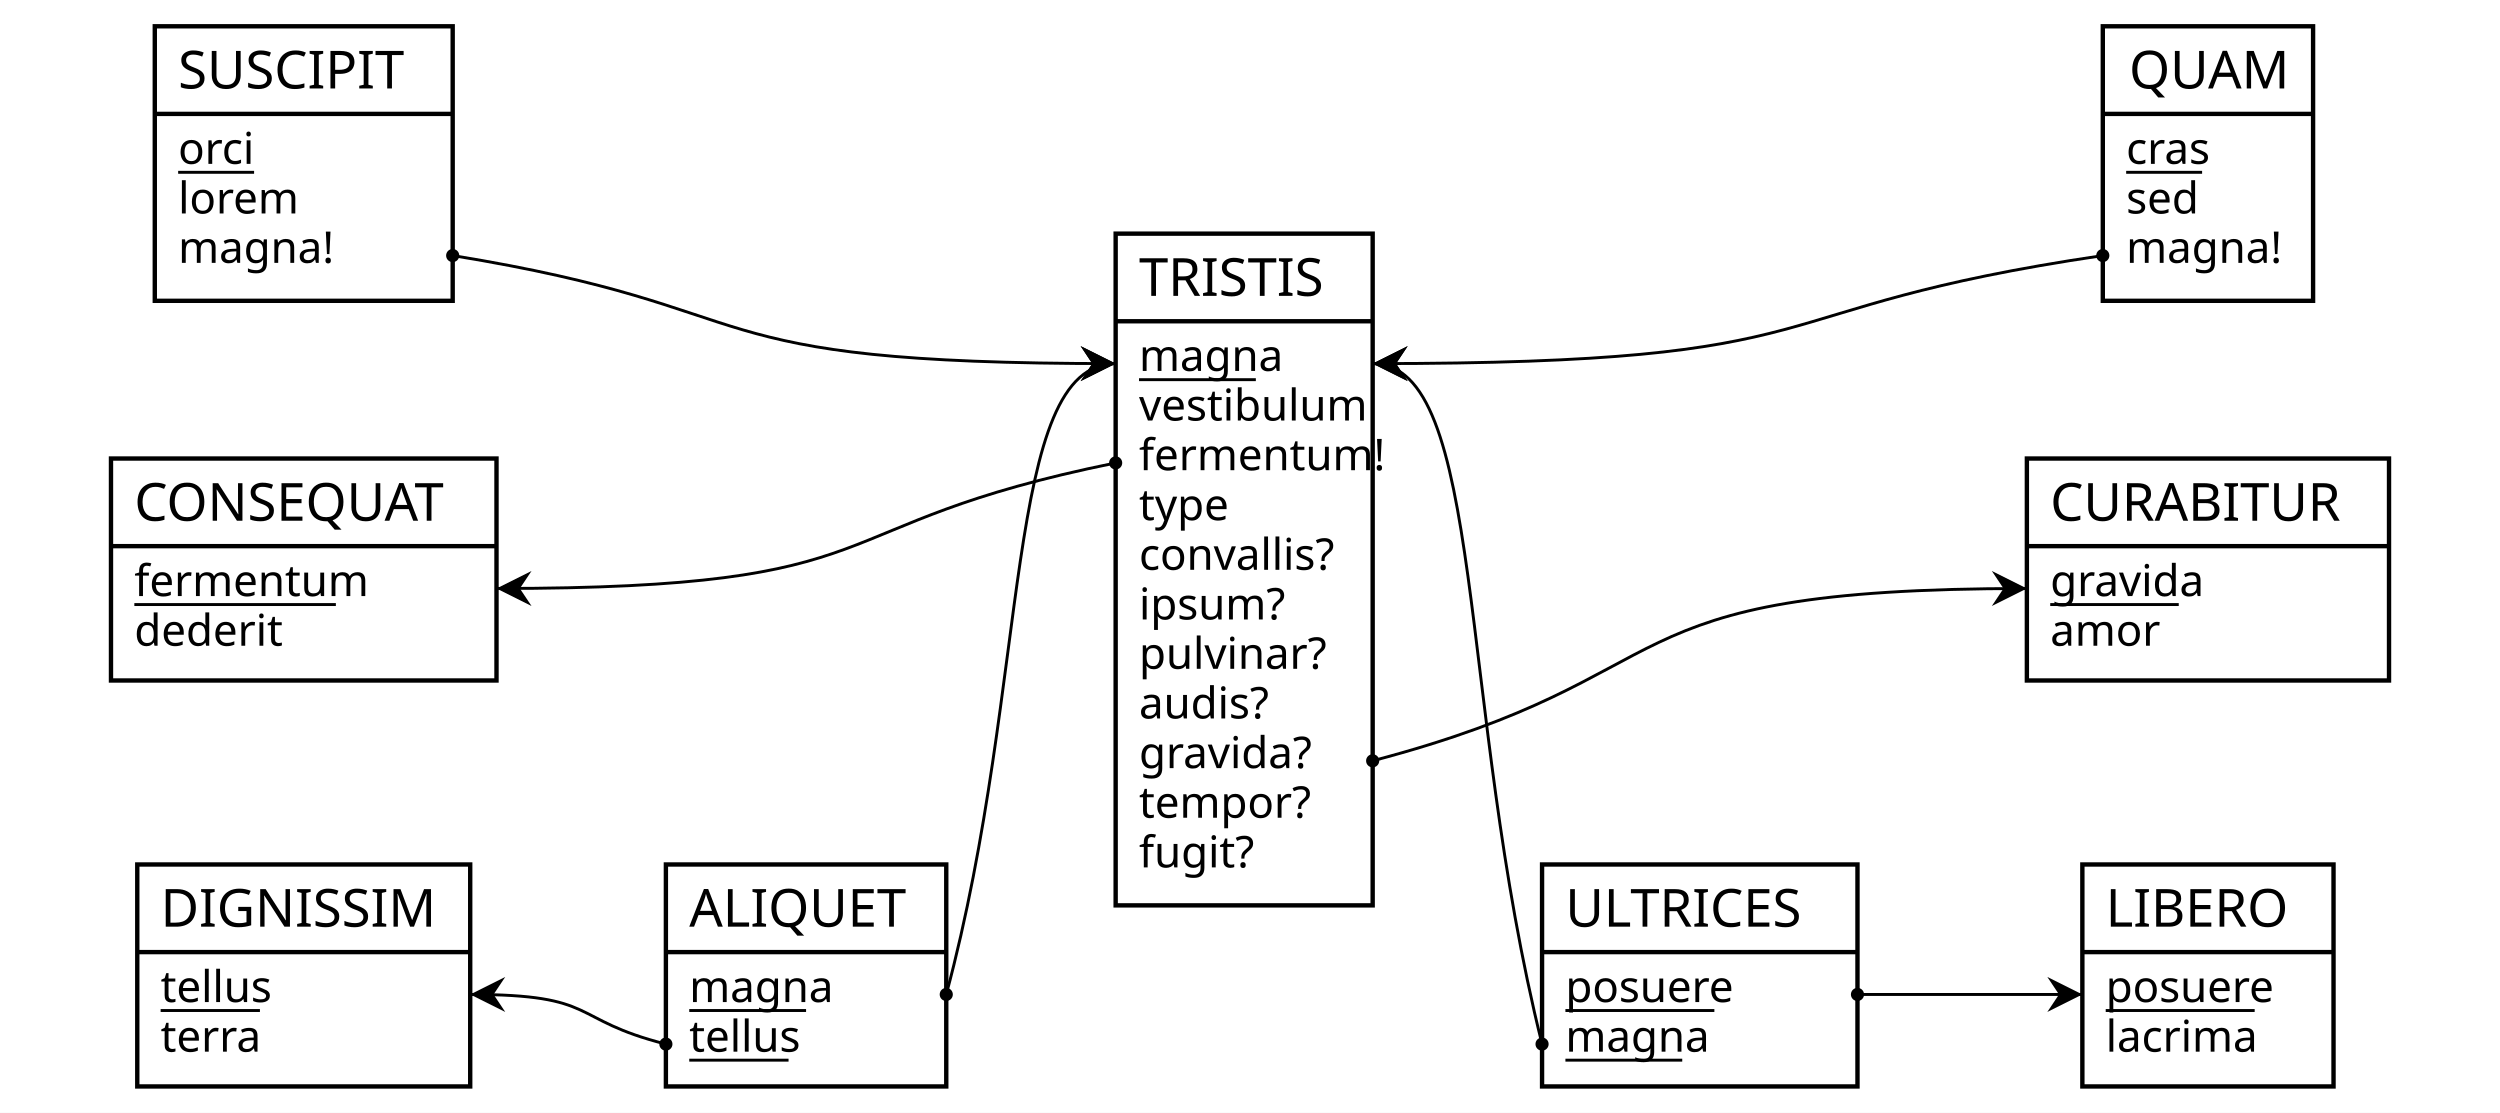
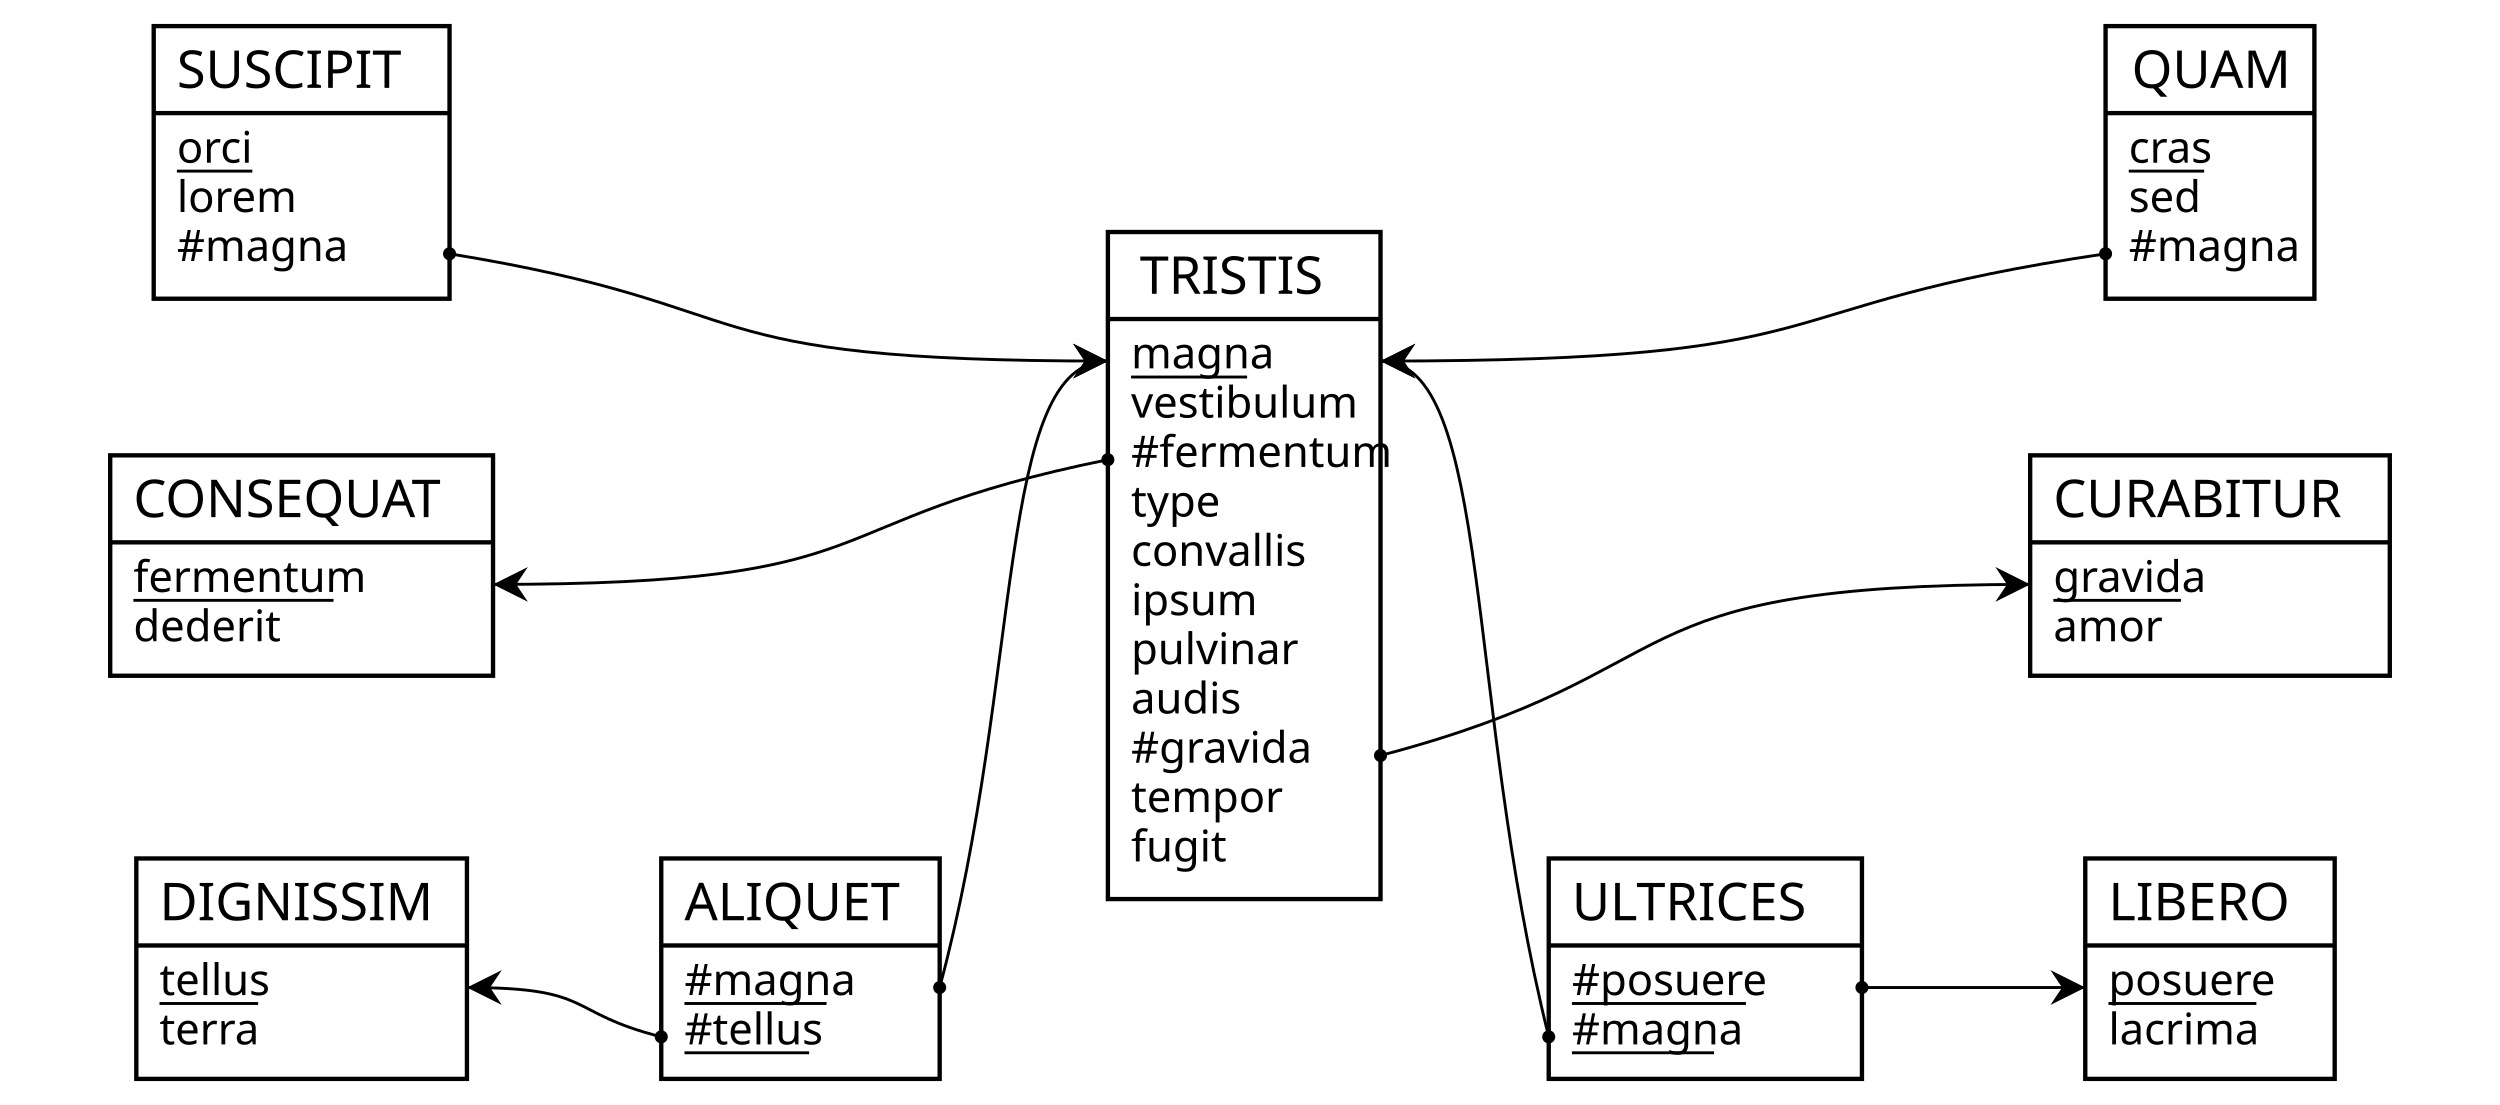
- <svg xmlns="http://www.w3.org/2000/svg" width="856" height="381" viewBox="0 0 856 381">
-   <rect id="frame" x="0" y="0" width="856" height="381" fill="#FFFFFF" stroke="none" stroke-width="0" />
+ <svg xmlns="http://www.w3.org/2000/svg" width="862" height="381" viewBox="0 0 862 381">
+   <rect id="frame" x="0" y="0" width="862" height="381" fill="#FFFFFF" stroke="none" stroke-width="0" />
  <g>
    <g>
      <rect x="53" y="9" width="102" height="30" fill="#FFFFFF" stroke="none" stroke-width="0" opacity="1" />
      <rect x="53" y="39" width="102" height="64" fill="#FFFFFF" stroke="none" stroke-width="0" opacity="1" />
      <rect x="53" y="9" width="102" height="94" fill="none" stroke="#000000" stroke-width="1.5" opacity="1" />
      <line x1="53" y1="39" x2="155" y2="39" stroke="#000000" stroke-width="1.5" />
    </g>
    <text x="61" y="30.3" fill="#000000" font-family="Copperplate" font-size="18">SUSCIPIT</text>
    <text x="61" y="56.1" fill="#000000" font-family="Gill Sans" font-size="15">orci</text>
    <line x1="61" y1="59" x2="87" y2="59" stroke="#000000" stroke-width="1" />
    <text x="61" y="73.1" fill="#000000" font-family="Gill Sans" font-size="15">lorem</text>
-     <text x="61" y="90" fill="#000000" font-family="Gill Sans" font-size="15">magna!</text>
+     <text x="61" y="90" fill="#000000" font-family="Gill Sans" font-size="15">#magna</text>
  </g>
  <g>
    <g>
-       <rect x="720" y="9" width="72" height="30" fill="#FFFFFF" stroke="none" stroke-width="0" opacity="1" />
-       <rect x="720" y="39" width="72" height="64" fill="#FFFFFF" stroke="none" stroke-width="0" opacity="1" />
-       <rect x="720" y="9" width="72" height="94" fill="none" stroke="#000000" stroke-width="1.5" opacity="1" />
-       <line x1="720" y1="39" x2="792" y2="39" stroke="#000000" stroke-width="1.5" />
+       <rect x="726" y="9" width="72" height="30" fill="#FFFFFF" stroke="none" stroke-width="0" opacity="1" />
+       <rect x="726" y="39" width="72" height="64" fill="#FFFFFF" stroke="none" stroke-width="0" opacity="1" />
+       <rect x="726" y="9" width="72" height="94" fill="none" stroke="#000000" stroke-width="1.5" opacity="1" />
+       <line x1="726" y1="39" x2="798" y2="39" stroke="#000000" stroke-width="1.5" />
    </g>
-     <text x="729" y="30.3" fill="#000000" font-family="Copperplate" font-size="18">QUAM</text>
-     <text x="728" y="56.1" fill="#000000" font-family="Gill Sans" font-size="15">cras</text>
-     <line x1="728" y1="59" x2="754" y2="59" stroke="#000000" stroke-width="1" />
-     <text x="728" y="73.1" fill="#000000" font-family="Gill Sans" font-size="15">sed</text>
-     <text x="728" y="90" fill="#000000" font-family="Gill Sans" font-size="15">magna!</text>
+     <text x="735" y="30.3" fill="#000000" font-family="Copperplate" font-size="18">QUAM</text>
+     <text x="734" y="56.1" fill="#000000" font-family="Gill Sans" font-size="15">cras</text>
+     <line x1="734" y1="59" x2="760" y2="59" stroke="#000000" stroke-width="1" />
+     <text x="734" y="73.1" fill="#000000" font-family="Gill Sans" font-size="15">sed</text>
+     <text x="734" y="90" fill="#000000" font-family="Gill Sans" font-size="15">#magna</text>
  </g>
  <g>
    <g>
      <rect x="38" y="157" width="132" height="30" fill="#FFFFFF" stroke="none" stroke-width="0" opacity="1" />
      <rect x="38" y="187" width="132" height="46" fill="#FFFFFF" stroke="none" stroke-width="0" opacity="1" />
      <rect x="38" y="157" width="132" height="76" fill="none" stroke="#000000" stroke-width="1.5" opacity="1" />
      <line x1="38" y1="187" x2="170" y2="187" stroke="#000000" stroke-width="1.5" />
    </g>
    <text x="46" y="178.3" fill="#000000" font-family="Copperplate" font-size="18">CONSEQUAT</text>
    <text x="46" y="204.1" fill="#000000" font-family="Gill Sans" font-size="15">fermentum</text>
    <line x1="46" y1="207" x2="115" y2="207" stroke="#000000" stroke-width="1" />
    <text x="46" y="221.1" fill="#000000" font-family="Gill Sans" font-size="15">dederit</text>
  </g>
  <g>
    <g>
-       <rect x="382" y="80" width="88" height="30" fill="#FFFFFF" stroke="none" stroke-width="0" opacity="1" />
-       <rect x="382" y="110" width="88" height="200" fill="#FFFFFF" stroke="none" stroke-width="0" opacity="1" />
-       <rect x="382" y="80" width="88" height="230" fill="none" stroke="#000000" stroke-width="1.5" opacity="1" />
-       <line x1="382" y1="110" x2="470" y2="110" stroke="#000000" stroke-width="1.5" />
+       <rect x="382" y="80" width="94" height="30" fill="#FFFFFF" stroke="none" stroke-width="0" opacity="1" />
+       <rect x="382" y="110" width="94" height="200" fill="#FFFFFF" stroke="none" stroke-width="0" opacity="1" />
+       <rect x="382" y="80" width="94" height="230" fill="none" stroke="#000000" stroke-width="1.5" opacity="1" />
+       <line x1="382" y1="110" x2="476" y2="110" stroke="#000000" stroke-width="1.5" />
    </g>
-     <text x="390" y="101.3" fill="#000000" font-family="Copperplate" font-size="18">TRISTIS</text>
+     <text x="393" y="101.3" fill="#000000" font-family="Copperplate" font-size="18">TRISTIS</text>
    <text x="390" y="127" fill="#000000" font-family="Gill Sans" font-size="15">magna</text>
    <line x1="390" y1="130" x2="430" y2="130" stroke="#000000" stroke-width="1" />
    <text x="390" y="144" fill="#000000" font-family="Gill Sans" font-size="15">vestibulum</text>
-     <text x="390" y="161" fill="#000000" font-family="Gill Sans" font-size="15">fermentum!</text>
+     <text x="390" y="161" fill="#000000" font-family="Gill Sans" font-size="15">#fermentum</text>
    <text x="390" y="178.1" fill="#000000" font-family="Gill Sans" font-size="15">type</text>
-     <text x="390" y="195.1" fill="#000000" font-family="Gill Sans" font-size="15">convallis?</text>
-     <text x="390" y="212.1" fill="#000000" font-family="Gill Sans" font-size="15">ipsum?</text>
-     <text x="390" y="229" fill="#000000" font-family="Gill Sans" font-size="15">pulvinar?</text>
-     <text x="390" y="246" fill="#000000" font-family="Gill Sans" font-size="15">audis?</text>
-     <text x="390" y="263" fill="#000000" font-family="Gill Sans" font-size="15">gravida?</text>
-     <text x="390" y="280" fill="#000000" font-family="Gill Sans" font-size="15">tempor?</text>
-     <text x="390" y="297" fill="#000000" font-family="Gill Sans" font-size="15">fugit?</text>
+     <text x="390" y="195.1" fill="#000000" font-family="Gill Sans" font-size="15">convallis</text>
+     <text x="390" y="212.1" fill="#000000" font-family="Gill Sans" font-size="15">ipsum</text>
+     <text x="390" y="229" fill="#000000" font-family="Gill Sans" font-size="15">pulvinar</text>
+     <text x="390" y="246" fill="#000000" font-family="Gill Sans" font-size="15">audis</text>
+     <text x="390" y="263" fill="#000000" font-family="Gill Sans" font-size="15">#gravida</text>
+     <text x="390" y="280" fill="#000000" font-family="Gill Sans" font-size="15">tempor</text>
+     <text x="390" y="297" fill="#000000" font-family="Gill Sans" font-size="15">fugit</text>
  </g>
  <g>
    <g>
-       <rect x="694" y="157" width="124" height="30" fill="#FFFFFF" stroke="none" stroke-width="0" opacity="1" />
-       <rect x="694" y="187" width="124" height="46" fill="#FFFFFF" stroke="none" stroke-width="0" opacity="1" />
-       <rect x="694" y="157" width="124" height="76" fill="none" stroke="#000000" stroke-width="1.5" opacity="1" />
-       <line x1="694" y1="187" x2="818" y2="187" stroke="#000000" stroke-width="1.5" />
+       <rect x="700" y="157" width="124" height="30" fill="#FFFFFF" stroke="none" stroke-width="0" opacity="1" />
+       <rect x="700" y="187" width="124" height="46" fill="#FFFFFF" stroke="none" stroke-width="0" opacity="1" />
+       <rect x="700" y="157" width="124" height="76" fill="none" stroke="#000000" stroke-width="1.5" opacity="1" />
+       <line x1="700" y1="187" x2="824" y2="187" stroke="#000000" stroke-width="1.5" />
    </g>
-     <text x="702" y="178.3" fill="#000000" font-family="Copperplate" font-size="18">CURABITUR</text>
-     <text x="702" y="204.1" fill="#000000" font-family="Gill Sans" font-size="15">gravida</text>
-     <line x1="702" y1="207" x2="746" y2="207" stroke="#000000" stroke-width="1" />
-     <text x="702" y="221.1" fill="#000000" font-family="Gill Sans" font-size="15">amor</text>
+     <text x="708" y="178.3" fill="#000000" font-family="Copperplate" font-size="18">CURABITUR</text>
+     <text x="708" y="204.1" fill="#000000" font-family="Gill Sans" font-size="15">gravida</text>
+     <line x1="708" y1="207" x2="752" y2="207" stroke="#000000" stroke-width="1" />
+     <text x="708" y="221.1" fill="#000000" font-family="Gill Sans" font-size="15">amor</text>
  </g>
  <g>
    <g>
      <rect x="47" y="296" width="114" height="30" fill="#FFFFFF" stroke="none" stroke-width="0" opacity="1" />
      <rect x="47" y="326" width="114" height="46" fill="#FFFFFF" stroke="none" stroke-width="0" opacity="1" />
      <rect x="47" y="296" width="114" height="76" fill="none" stroke="#000000" stroke-width="1.5" opacity="1" />
      <line x1="47" y1="326" x2="161" y2="326" stroke="#000000" stroke-width="1.5" />
    </g>
    <text x="55" y="317.3" fill="#000000" font-family="Copperplate" font-size="18">DIGNISSIM</text>
    <text x="55" y="343.1" fill="#000000" font-family="Gill Sans" font-size="15">tellus</text>
    <line x1="55" y1="346" x2="89" y2="346" stroke="#000000" stroke-width="1" />
    <text x="55" y="360.1" fill="#000000" font-family="Gill Sans" font-size="15">terra</text>
  </g>
  <g>
    <g>
      <rect x="228" y="296" width="96" height="30" fill="#FFFFFF" stroke="none" stroke-width="0" opacity="1" />
      <rect x="228" y="326" width="96" height="46" fill="#FFFFFF" stroke="none" stroke-width="0" opacity="1" />
      <rect x="228" y="296" width="96" height="76" fill="none" stroke="#000000" stroke-width="1.5" opacity="1" />
      <line x1="228" y1="326" x2="324" y2="326" stroke="#000000" stroke-width="1.5" />
    </g>
    <text x="236" y="317.3" fill="#000000" font-family="Copperplate" font-size="18">ALIQUET</text>
-     <text x="236" y="343.1" fill="#000000" font-family="Gill Sans" font-size="15">magna</text>
-     <line x1="236" y1="346" x2="276" y2="346" stroke="#000000" stroke-width="1" />
-     <text x="236" y="360.1" fill="#000000" font-family="Gill Sans" font-size="15">tellus</text>
-     <line x1="236" y1="363" x2="270" y2="363" stroke="#000000" stroke-width="1" />
+     <text x="236" y="343.1" fill="#000000" font-family="Gill Sans" font-size="15">#magna</text>
+     <line x1="236" y1="346" x2="285" y2="346" stroke="#000000" stroke-width="1" />
+     <text x="236" y="360.1" fill="#000000" font-family="Gill Sans" font-size="15">#tellus</text>
+     <line x1="236" y1="363" x2="279" y2="363" stroke="#000000" stroke-width="1" />
  </g>
  <g>
    <g>
-       <rect x="528" y="296" width="108" height="30" fill="#FFFFFF" stroke="none" stroke-width="0" opacity="1" />
-       <rect x="528" y="326" width="108" height="46" fill="#FFFFFF" stroke="none" stroke-width="0" opacity="1" />
-       <rect x="528" y="296" width="108" height="76" fill="none" stroke="#000000" stroke-width="1.5" opacity="1" />
-       <line x1="528" y1="326" x2="636" y2="326" stroke="#000000" stroke-width="1.5" />
+       <rect x="534" y="296" width="108" height="30" fill="#FFFFFF" stroke="none" stroke-width="0" opacity="1" />
+       <rect x="534" y="326" width="108" height="46" fill="#FFFFFF" stroke="none" stroke-width="0" opacity="1" />
+       <rect x="534" y="296" width="108" height="76" fill="none" stroke="#000000" stroke-width="1.5" opacity="1" />
+       <line x1="534" y1="326" x2="642" y2="326" stroke="#000000" stroke-width="1.5" />
    </g>
-     <text x="536" y="317.3" fill="#000000" font-family="Copperplate" font-size="18">ULTRICES</text>
-     <text x="536" y="343.1" fill="#000000" font-family="Gill Sans" font-size="15">posuere</text>
-     <line x1="536" y1="346" x2="587" y2="346" stroke="#000000" stroke-width="1" />
-     <text x="536" y="360.1" fill="#000000" font-family="Gill Sans" font-size="15">magna</text>
-     <line x1="536" y1="363" x2="576" y2="363" stroke="#000000" stroke-width="1" />
+     <text x="542" y="317.3" fill="#000000" font-family="Copperplate" font-size="18">ULTRICES</text>
+     <text x="542" y="343.1" fill="#000000" font-family="Gill Sans" font-size="15">#posuere</text>
+     <line x1="542" y1="346" x2="602" y2="346" stroke="#000000" stroke-width="1" />
+     <text x="542" y="360.1" fill="#000000" font-family="Gill Sans" font-size="15">#magna</text>
+     <line x1="542" y1="363" x2="591" y2="363" stroke="#000000" stroke-width="1" />
  </g>
  <g>
    <g>
-       <rect x="713" y="296" width="86" height="30" fill="#FFFFFF" stroke="none" stroke-width="0" opacity="1" />
-       <rect x="713" y="326" width="86" height="46" fill="#FFFFFF" stroke="none" stroke-width="0" opacity="1" />
-       <rect x="713" y="296" width="86" height="76" fill="none" stroke="#000000" stroke-width="1.5" opacity="1" />
-       <line x1="713" y1="326" x2="799" y2="326" stroke="#000000" stroke-width="1.5" />
+       <rect x="719" y="296" width="86" height="30" fill="#FFFFFF" stroke="none" stroke-width="0" opacity="1" />
+       <rect x="719" y="326" width="86" height="46" fill="#FFFFFF" stroke="none" stroke-width="0" opacity="1" />
+       <rect x="719" y="296" width="86" height="76" fill="none" stroke="#000000" stroke-width="1.5" opacity="1" />
+       <line x1="719" y1="326" x2="805" y2="326" stroke="#000000" stroke-width="1.5" />
    </g>
-     <text x="721" y="317.3" fill="#000000" font-family="Copperplate" font-size="18">LIBERO</text>
-     <text x="721" y="343.1" fill="#000000" font-family="Gill Sans" font-size="15">posuere</text>
-     <line x1="721" y1="346" x2="772" y2="346" stroke="#000000" stroke-width="1" />
-     <text x="721" y="360.1" fill="#000000" font-family="Gill Sans" font-size="15">lacrima</text>
+     <text x="727" y="317.3" fill="#000000" font-family="Copperplate" font-size="18">LIBERO</text>
+     <text x="727" y="343.1" fill="#000000" font-family="Gill Sans" font-size="15">posuere</text>
+     <line x1="727" y1="346" x2="778" y2="346" stroke="#000000" stroke-width="1" />
+     <text x="727" y="360.1" fill="#000000" font-family="Gill Sans" font-size="15">lacrima</text>
  </g>
  <path d="M155 87.5 C268.5 106 230.67 124.5 382 124.5" fill="none" stroke="#000000" stroke-width="1" />
  <polygon points="382 124.5 370 130.5 374 124.5 370 118.5" fill="#000000" stroke-width="0" />
  <circle cx="155" cy="87.5" r="1.5" stroke="#000000" stroke-width="1.5" fill="#000000" />
-   <path d="M720 87.5 C595 106 636.67 124.5 470 124.5" fill="none" stroke="#000000" stroke-width="1" />
-   <polygon points="470 124.5 482 118.5 478 124.5 482 130.5" fill="#000000" stroke-width="0" />
-   <circle cx="720" cy="87.5" r="1.5" stroke="#000000" stroke-width="1.5" fill="#000000" />
+   <path d="M726 87.5 C601 106 642.67 124.5 476 124.5" fill="none" stroke="#000000" stroke-width="1" />
+   <polygon points="476 124.5 488 118.5 484 124.5 488 130.5" fill="#000000" stroke-width="0" />
+   <circle cx="726" cy="87.5" r="1.5" stroke="#000000" stroke-width="1.5" fill="#000000" />
  <path d="M382 158.5 C276 180 311.33 201.5 170 201.5" fill="none" stroke="#000000" stroke-width="1" />
  <polygon points="170 201.5 182 195.5 178 201.5 182 207.5" fill="#000000" stroke-width="0" />
  <circle cx="382" cy="158.5" r="1.5" stroke="#000000" stroke-width="1.5" fill="#000000" />
-   <path d="M470 260.5 C582 231 544.67 201.5 694 201.5" fill="none" stroke="#000000" stroke-width="1" />
-   <polygon points="694 201.5 682 207.5 686 201.5 682 195.5" fill="#000000" stroke-width="0" />
-   <circle cx="470" cy="260.5" r="1.5" stroke="#000000" stroke-width="1.5" fill="#000000" />
+   <path d="M476 260.5 C588 231 550.67 201.5 700 201.5" fill="none" stroke="#000000" stroke-width="1" />
+   <polygon points="700 201.5 688 207.5 692 201.5 688 195.5" fill="#000000" stroke-width="0" />
+   <circle cx="476" cy="260.5" r="1.5" stroke="#000000" stroke-width="1.5" fill="#000000" />
  <path d="M324 340.5 C353 232.5 343.33 124.5 382 124.5" fill="none" stroke="#000000" stroke-width="1" />
  <polygon points="382 124.5 370 130.5 374 124.5 370 118.5" fill="#000000" stroke-width="0" />
  <circle cx="324" cy="340.5" r="1.5" stroke="#000000" stroke-width="1.5" fill="#000000" />
  <path d="M228 357.5 C194.5 349 205.67 340.5 161 340.5" fill="none" stroke="#000000" stroke-width="1" />
  <polygon points="161 340.5 173 334.5 169 340.5 173 346.5" fill="#000000" stroke-width="0" />
  <circle cx="228" cy="357.5" r="1.5" stroke="#000000" stroke-width="1.5" fill="#000000" />
-   <path d="M636 340.5 C674.5 340.5 661.67 340.5 713 340.5" fill="none" stroke="#000000" stroke-width="1" />
-   <polygon points="713 340.5 701 346.5 705 340.5 701 334.5" fill="#000000" stroke-width="0" />
-   <circle cx="636" cy="340.5" r="1.5" stroke="#000000" stroke-width="1.5" fill="#000000" />
-   <path d="M528 357.5 C499 241 508.67 124.5 470 124.5" fill="none" stroke="#000000" stroke-width="1" />
-   <polygon points="470 124.5 482 118.5 478 124.5 482 130.5" fill="#000000" stroke-width="0" />
-   <circle cx="528" cy="357.5" r="1.5" stroke="#000000" stroke-width="1.5" fill="#000000" />
+   <path d="M642 340.5 C680.5 340.5 667.67 340.5 719 340.5" fill="none" stroke="#000000" stroke-width="1" />
+   <polygon points="719 340.5 707 346.5 711 340.5 707 334.5" fill="#000000" stroke-width="0" />
+   <circle cx="642" cy="340.5" r="1.5" stroke="#000000" stroke-width="1.5" fill="#000000" />
+   <path d="M534 357.5 C505 241 514.67 124.5 476 124.5" fill="none" stroke="#000000" stroke-width="1" />
+   <polygon points="476 124.5 488 118.5 484 124.5 488 130.5" fill="#000000" stroke-width="0" />
+   <circle cx="534" cy="357.5" r="1.5" stroke="#000000" stroke-width="1.5" fill="#000000" />
</svg>
